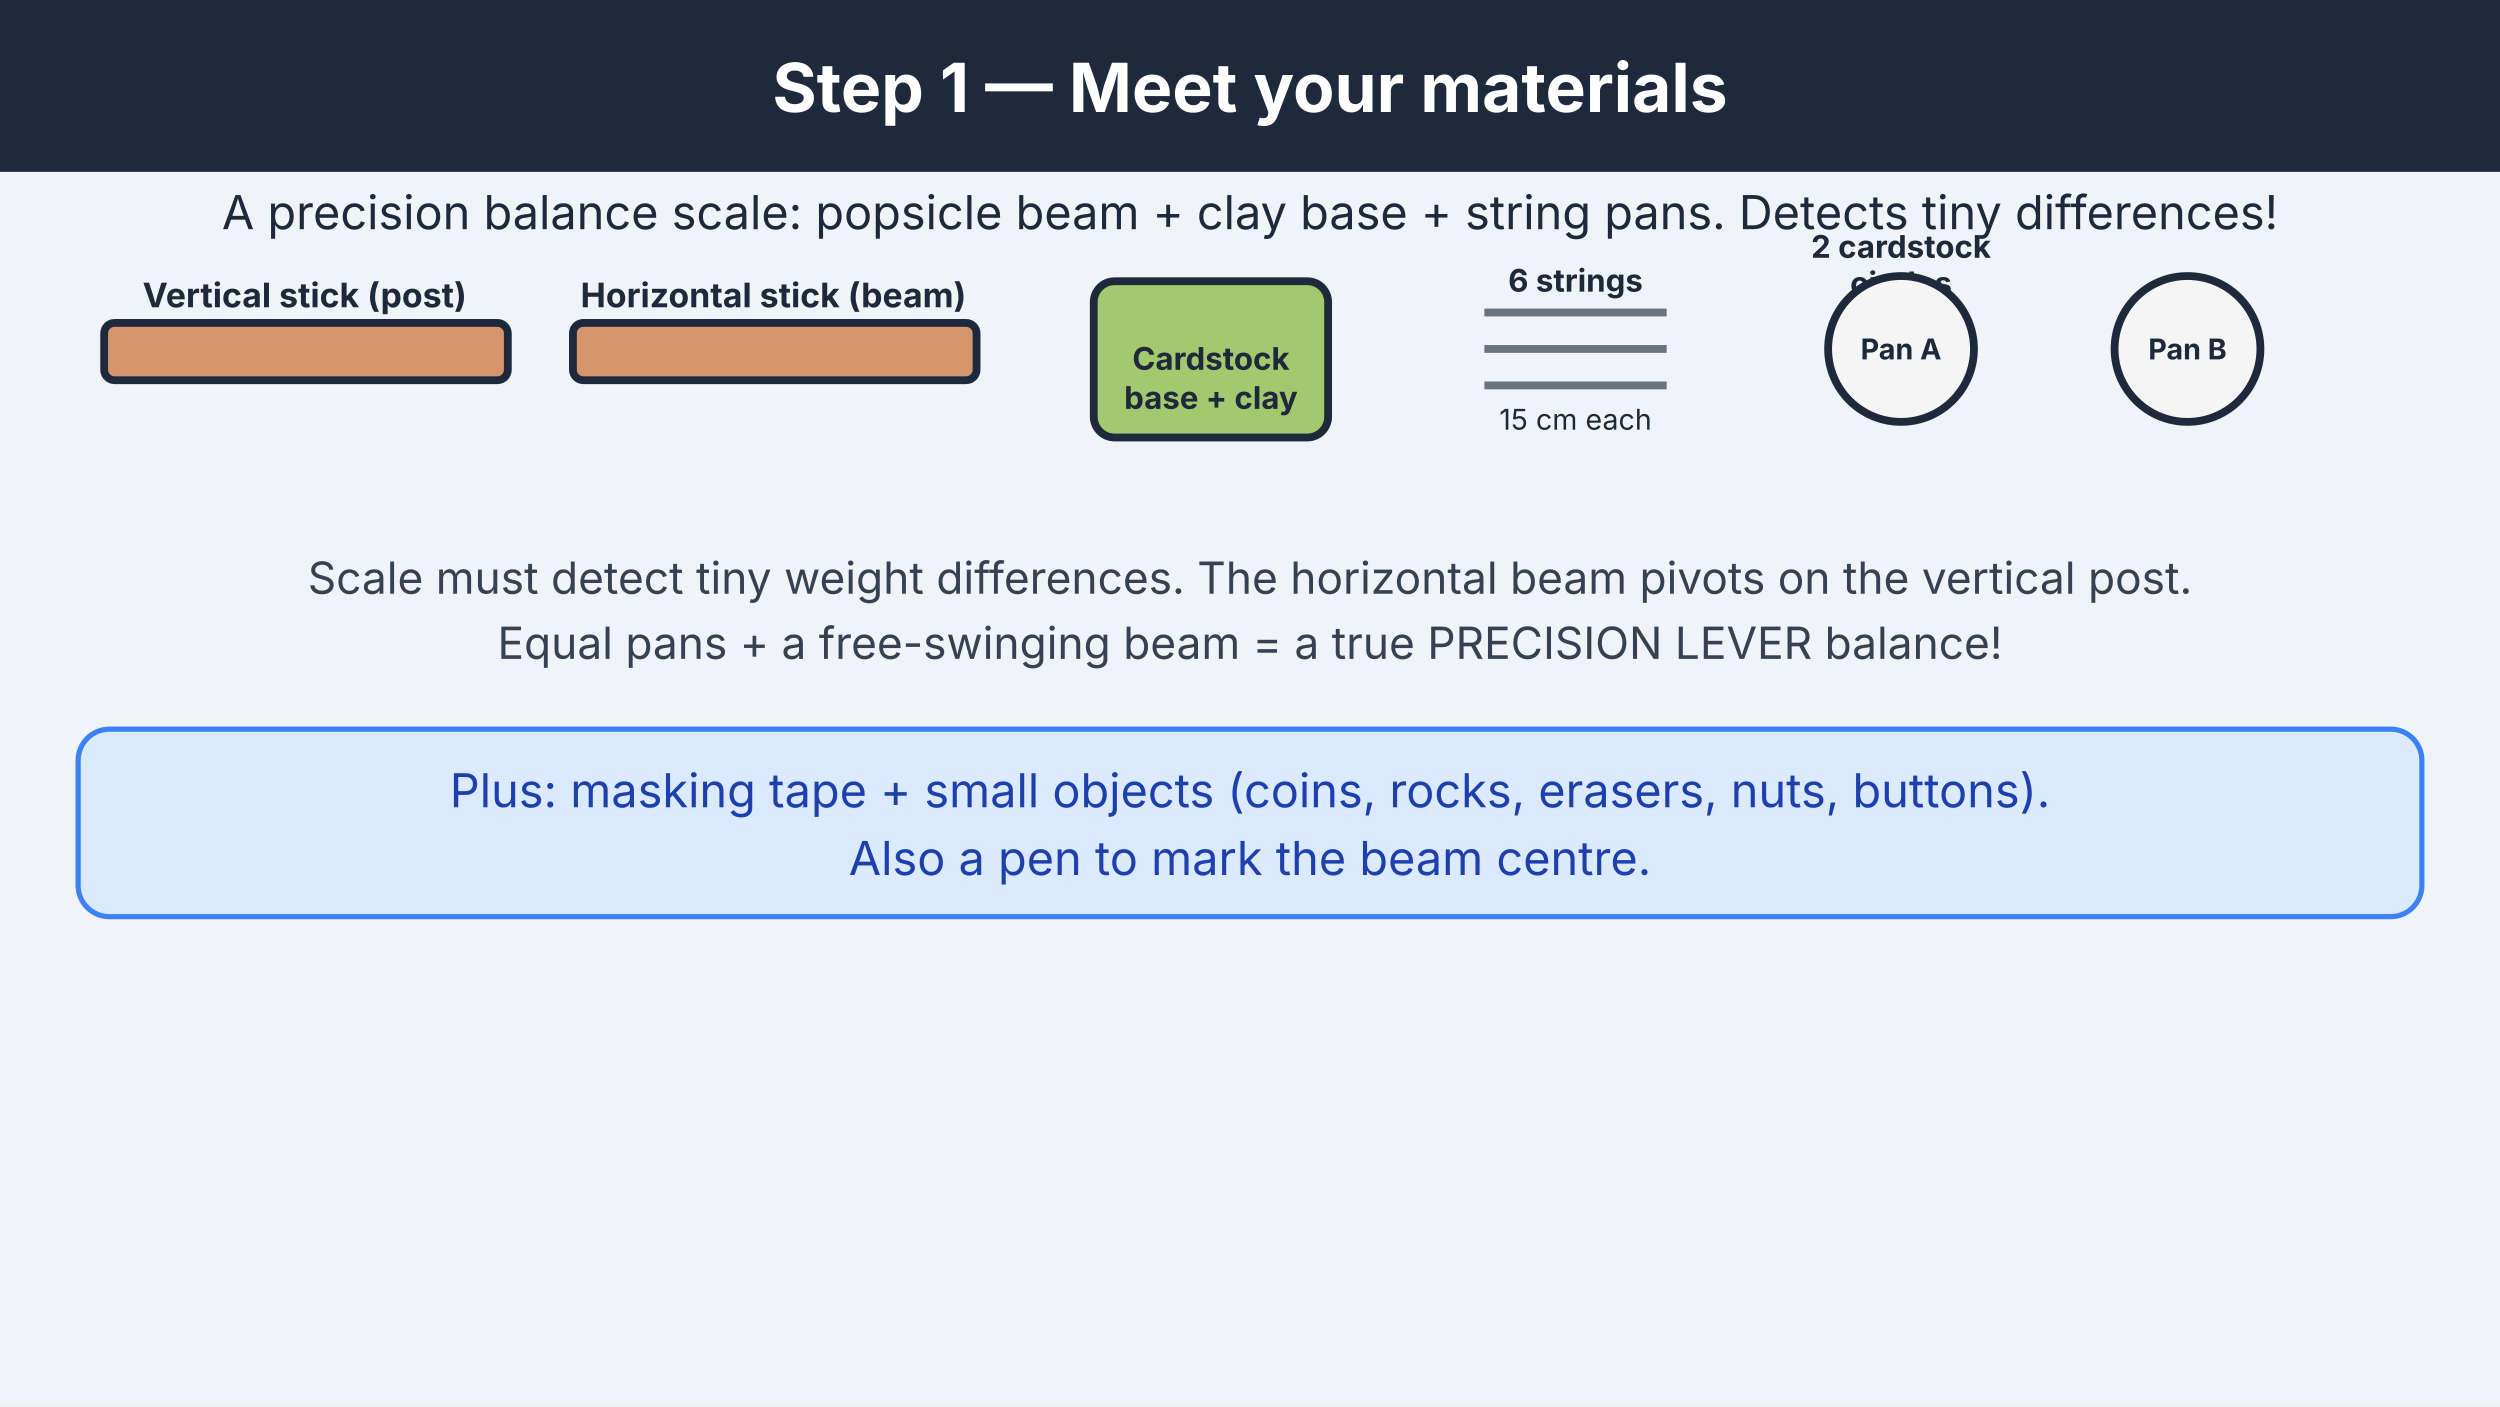
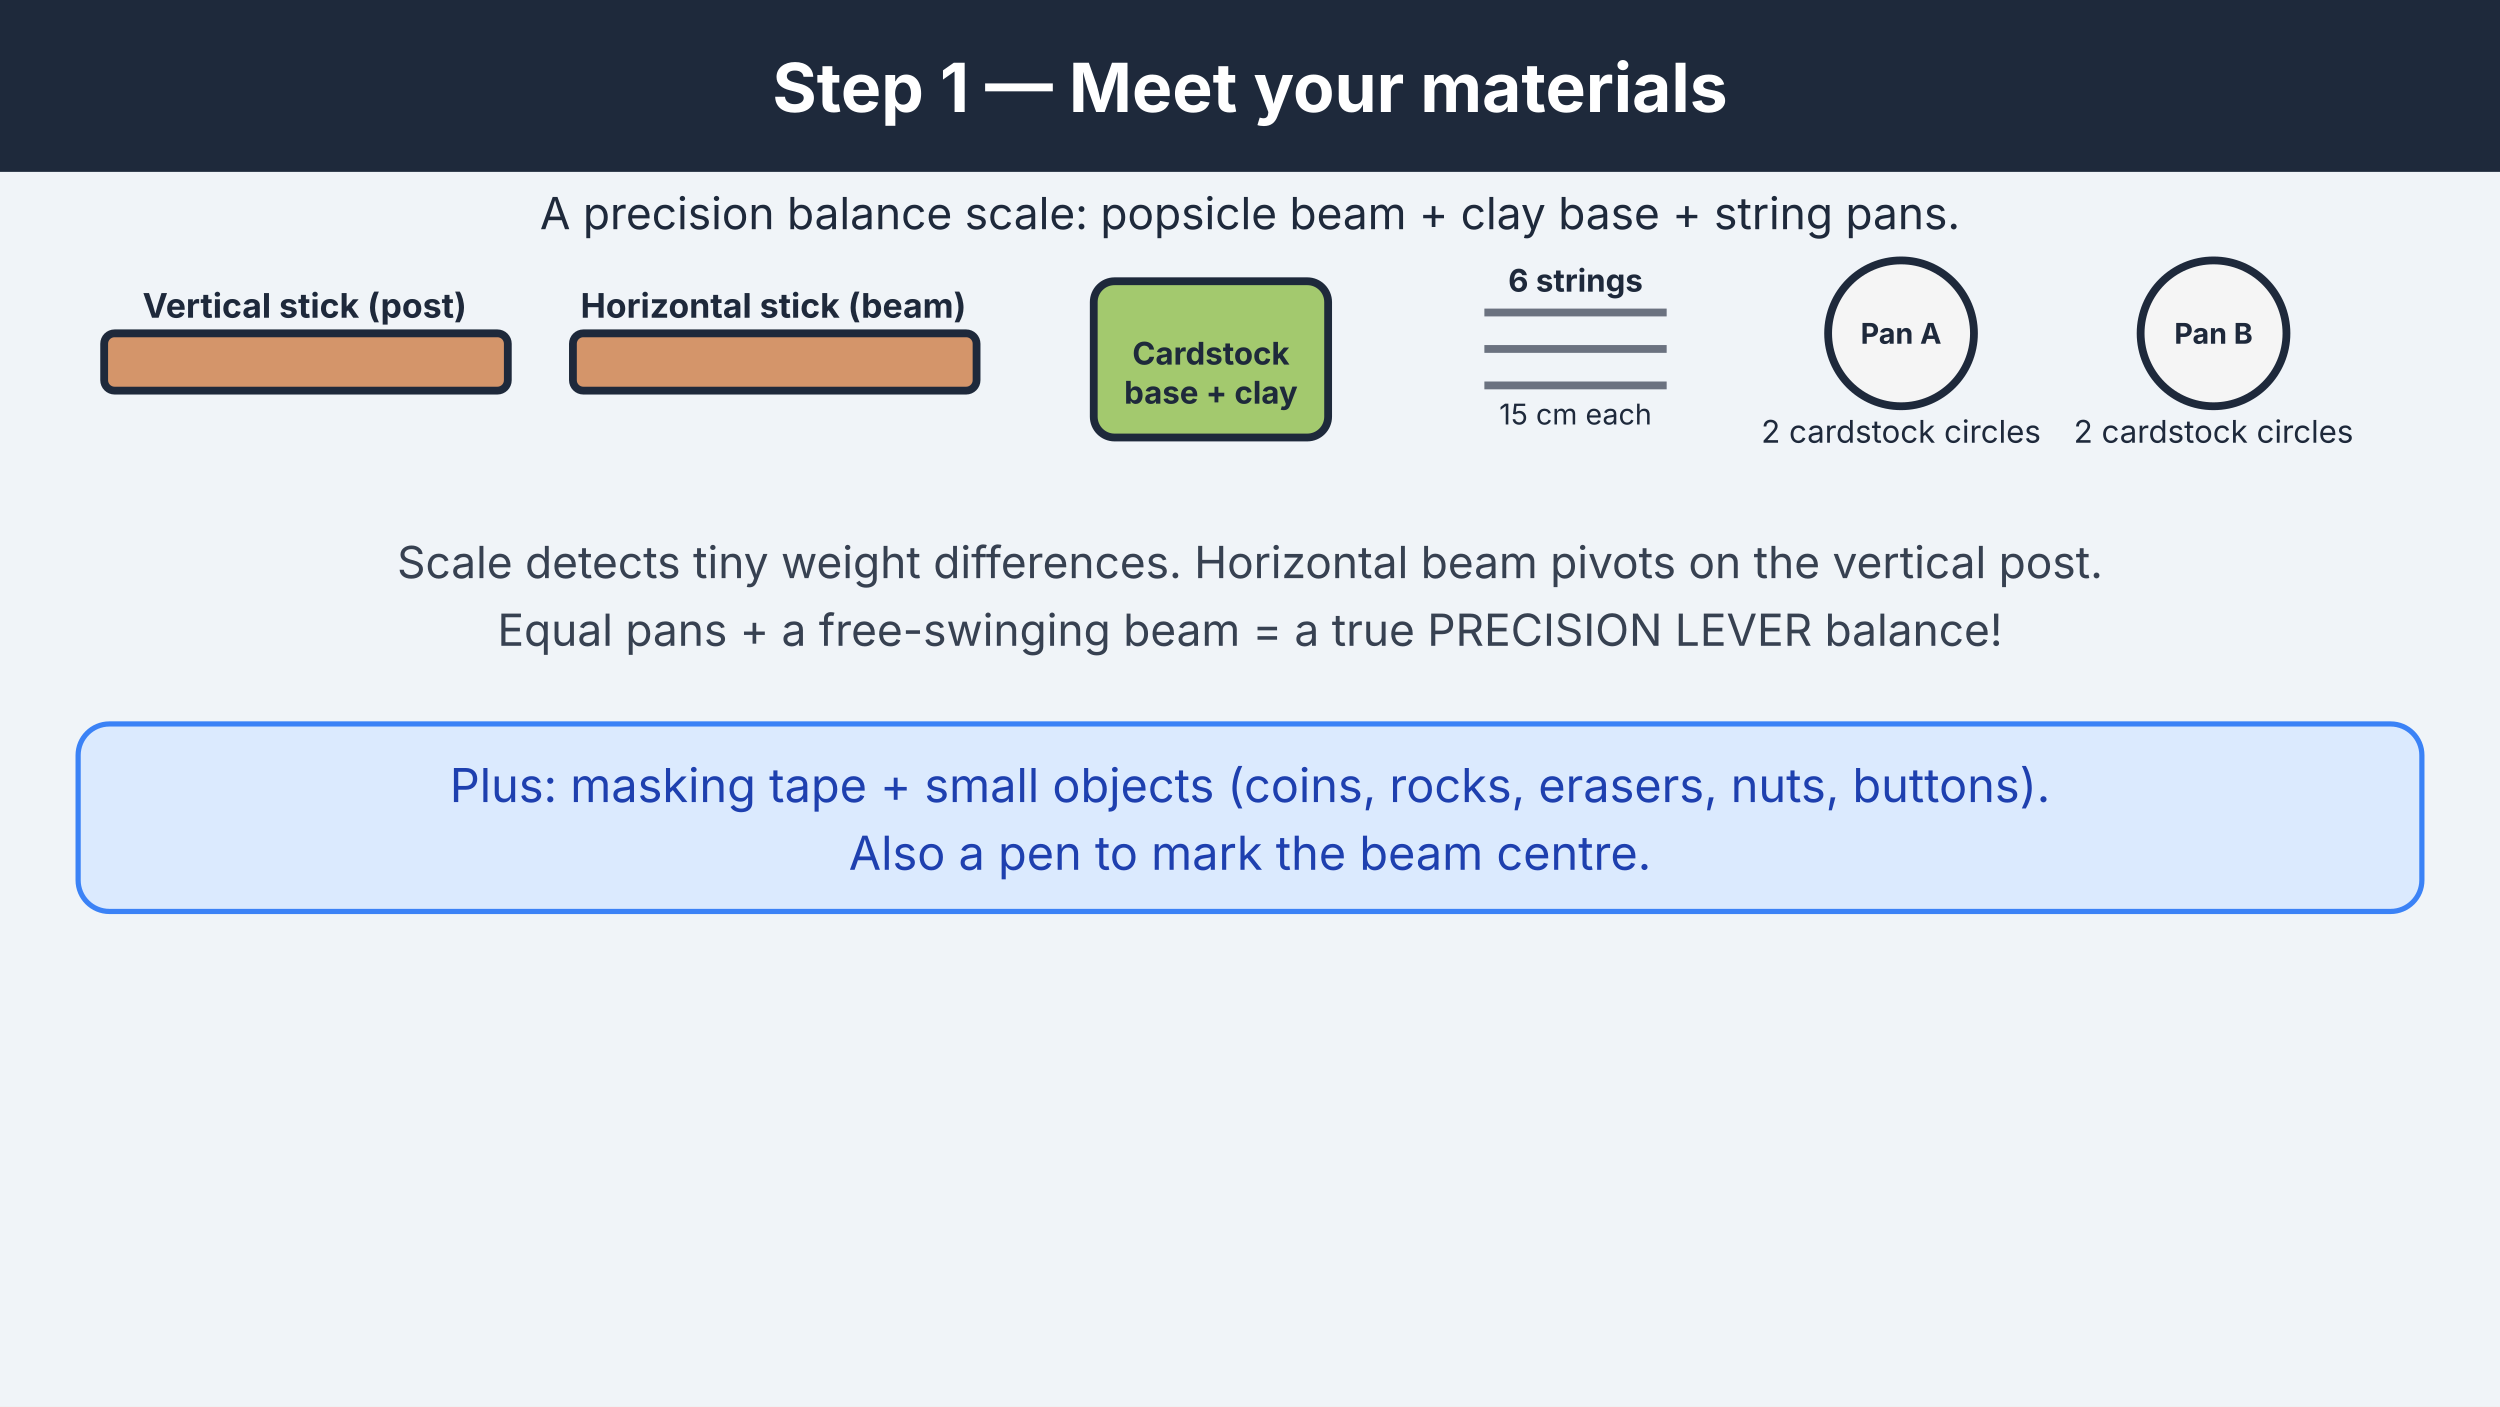
<svg xmlns="http://www.w3.org/2000/svg" viewBox="0 0 960 540" width="960" height="540">
  <rect width="960" height="540" fill="#f0f4f8" />
  <rect width="960" height="66" fill="#1e293b" />
  <text x="480" y="43" font-size="26" font-weight="bold" text-anchor="middle" fill="white" font-family="system-ui,-apple-system,sans-serif">Step 1 — Meet your materials</text>
-   <text x="480" y="88" font-size="18" text-anchor="middle" fill="#1e293b" font-family="system-ui,-apple-system,sans-serif">A precision balance scale: popsicle beam + clay base + string pans. Detects tiny differences!</text>
-   <text x="117" y="118" font-size="13" font-weight="bold" text-anchor="middle" fill="#1e293b" font-family="system-ui,-apple-system,sans-serif">Vertical stick (post)</text>
-   <rect x="40" y="124" width="155" height="22" fill="#d4956a" stroke="#1e293b" stroke-width="3" rx="4" />
-   <text x="297" y="118" font-size="13" font-weight="bold" text-anchor="middle" fill="#1e293b" font-family="system-ui,-apple-system,sans-serif">Horizontal stick (beam)</text>
-   <rect x="220" y="124" width="155" height="22" fill="#d4956a" stroke="#1e293b" stroke-width="3" rx="4" />
+   <text x="480" y="88" font-size="17" text-anchor="middle" fill="#1e293b" font-family="system-ui,-apple-system,sans-serif">A precision balance scale: popsicle beam + clay base + string pans.</text>
+   <text x="117" y="122" font-size="13" font-weight="bold" text-anchor="middle" fill="#1e293b" font-family="system-ui,-apple-system,sans-serif">Vertical stick (post)</text>
+   <rect x="40" y="128" width="155" height="22" fill="#d4956a" stroke="#1e293b" stroke-width="3" rx="4" />
+   <text x="297" y="122" font-size="13" font-weight="bold" text-anchor="middle" fill="#1e293b" font-family="system-ui,-apple-system,sans-serif">Horizontal stick (beam)</text>
+   <rect x="220" y="128" width="155" height="22" fill="#d4956a" stroke="#1e293b" stroke-width="3" rx="4" />
  <rect x="420" y="108" width="90" height="60" fill="#a3c96e" stroke="#1e293b" stroke-width="3" rx="8" />
-   <text x="465" y="142" font-size="12" text-anchor="middle" fill="#1e293b" font-weight="bold" font-family="system-ui,-apple-system,sans-serif">Cardstock</text>
-   <text x="465" y="157" font-size="12" text-anchor="middle" fill="#1e293b" font-weight="bold" font-family="system-ui,-apple-system,sans-serif">base + clay</text>
+   <text x="465" y="140" font-size="12" text-anchor="middle" fill="#1e293b" font-weight="bold" font-family="system-ui,-apple-system,sans-serif">Cardstock</text>
+   <text x="465" y="155" font-size="12" text-anchor="middle" fill="#1e293b" font-weight="bold" font-family="system-ui,-apple-system,sans-serif">base + clay</text>
+   <text x="605" y="112" font-size="12" font-weight="bold" text-anchor="middle" fill="#1e293b" font-family="system-ui,-apple-system,sans-serif">6 strings</text>
  <line x1="570" y1="120" x2="640" y2="120" stroke="#6b7280" stroke-width="3" />
  <line x1="570" y1="134" x2="640" y2="134" stroke="#6b7280" stroke-width="3" />
  <line x1="570" y1="148" x2="640" y2="148" stroke="#6b7280" stroke-width="3" />
-   <text x="605" y="112" font-size="12" font-weight="bold" text-anchor="middle" fill="#1e293b" font-family="system-ui,-apple-system,sans-serif">6 strings</text>
-   <text x="605" y="165" font-size="11" text-anchor="middle" fill="#1e293b" font-family="system-ui,-apple-system,sans-serif">15 cm each</text>
-   <text x="730" y="99" font-size="12" font-weight="bold" text-anchor="middle" fill="#1e293b" font-family="system-ui,-apple-system,sans-serif">2 cardstock</text>
-   <text x="730" y="113" font-size="12" font-weight="bold" text-anchor="middle" fill="#1e293b" font-family="system-ui,-apple-system,sans-serif">circles</text>
-   <circle cx="730" cy="134" r="28" fill="#f5f5f5" stroke="#1e293b" stroke-width="3" />
-   <text x="730" y="138" font-size="11" text-anchor="middle" fill="#1e293b" font-weight="bold" font-family="system-ui,-apple-system,sans-serif">Pan A</text>
-   <circle cx="840" cy="134" r="28" fill="#f5f5f5" stroke="#1e293b" stroke-width="3" />
-   <text x="840" y="138" font-size="11" text-anchor="middle" fill="#1e293b" font-weight="bold" font-family="system-ui,-apple-system,sans-serif">Pan B</text>
-   <text x="480" y="228" font-size="17" text-anchor="middle" fill="#374151" font-family="system-ui,-apple-system,sans-serif">Scale must detect tiny weight differences. The horizontal beam pivots on the vertical post.</text>
-   <text x="480" y="253" font-size="17" text-anchor="middle" fill="#374151" font-family="system-ui,-apple-system,sans-serif">Equal pans + a free-swinging beam = a true PRECISION LEVER balance!</text>
-   <rect x="30" y="280" width="900" height="72" fill="#dbeafe" stroke="#3b82f6" stroke-width="2" rx="12" />
-   <text x="480" y="310" font-size="18" text-anchor="middle" fill="#1e40af" font-family="system-ui,-apple-system,sans-serif">Plus: masking tape + small objects (coins, rocks, erasers, nuts, buttons).</text>
-   <text x="480" y="336" font-size="18" text-anchor="middle" fill="#1e40af" font-family="system-ui,-apple-system,sans-serif">Also a pen to mark the beam centre.</text>
+   <text x="605" y="163" font-size="11" text-anchor="middle" fill="#1e293b" font-family="system-ui,-apple-system,sans-serif">15 cm each</text>
+   <circle cx="730" cy="128" r="28" fill="#f5f5f5" stroke="#1e293b" stroke-width="3" />
+   <text x="730" y="132" font-size="11" text-anchor="middle" fill="#1e293b" font-weight="bold" font-family="system-ui,-apple-system,sans-serif">Pan A</text>
+   <text x="730" y="170" font-size="12" text-anchor="middle" fill="#1e293b" font-family="system-ui,-apple-system,sans-serif">2 cardstock circles</text>
+   <circle cx="850" cy="128" r="28" fill="#f5f5f5" stroke="#1e293b" stroke-width="3" />
+   <text x="850" y="132" font-size="11" text-anchor="middle" fill="#1e293b" font-weight="bold" font-family="system-ui,-apple-system,sans-serif">Pan B</text>
+   <text x="850" y="170" font-size="12" text-anchor="middle" fill="#1e293b" font-family="system-ui,-apple-system,sans-serif">2 cardstock circles</text>
+   <text x="480" y="222" font-size="17" text-anchor="middle" fill="#374151" font-family="system-ui,-apple-system,sans-serif">Scale detects tiny weight differences. Horizontal beam pivots on the vertical post.</text>
+   <text x="480" y="248" font-size="17" text-anchor="middle" fill="#374151" font-family="system-ui,-apple-system,sans-serif">Equal pans + a free-swinging beam = a true PRECISION LEVER balance!</text>
+   <rect x="30" y="278" width="900" height="72" fill="#dbeafe" stroke="#3b82f6" stroke-width="2" rx="12" />
+   <text x="480" y="308" font-size="18" text-anchor="middle" fill="#1e40af" font-family="system-ui,-apple-system,sans-serif">Plus: masking tape + small objects (coins, rocks, erasers, nuts, buttons).</text>
+   <text x="480" y="334" font-size="18" text-anchor="middle" fill="#1e40af" font-family="system-ui,-apple-system,sans-serif">Also a pen to mark the beam centre.</text>
</svg>
